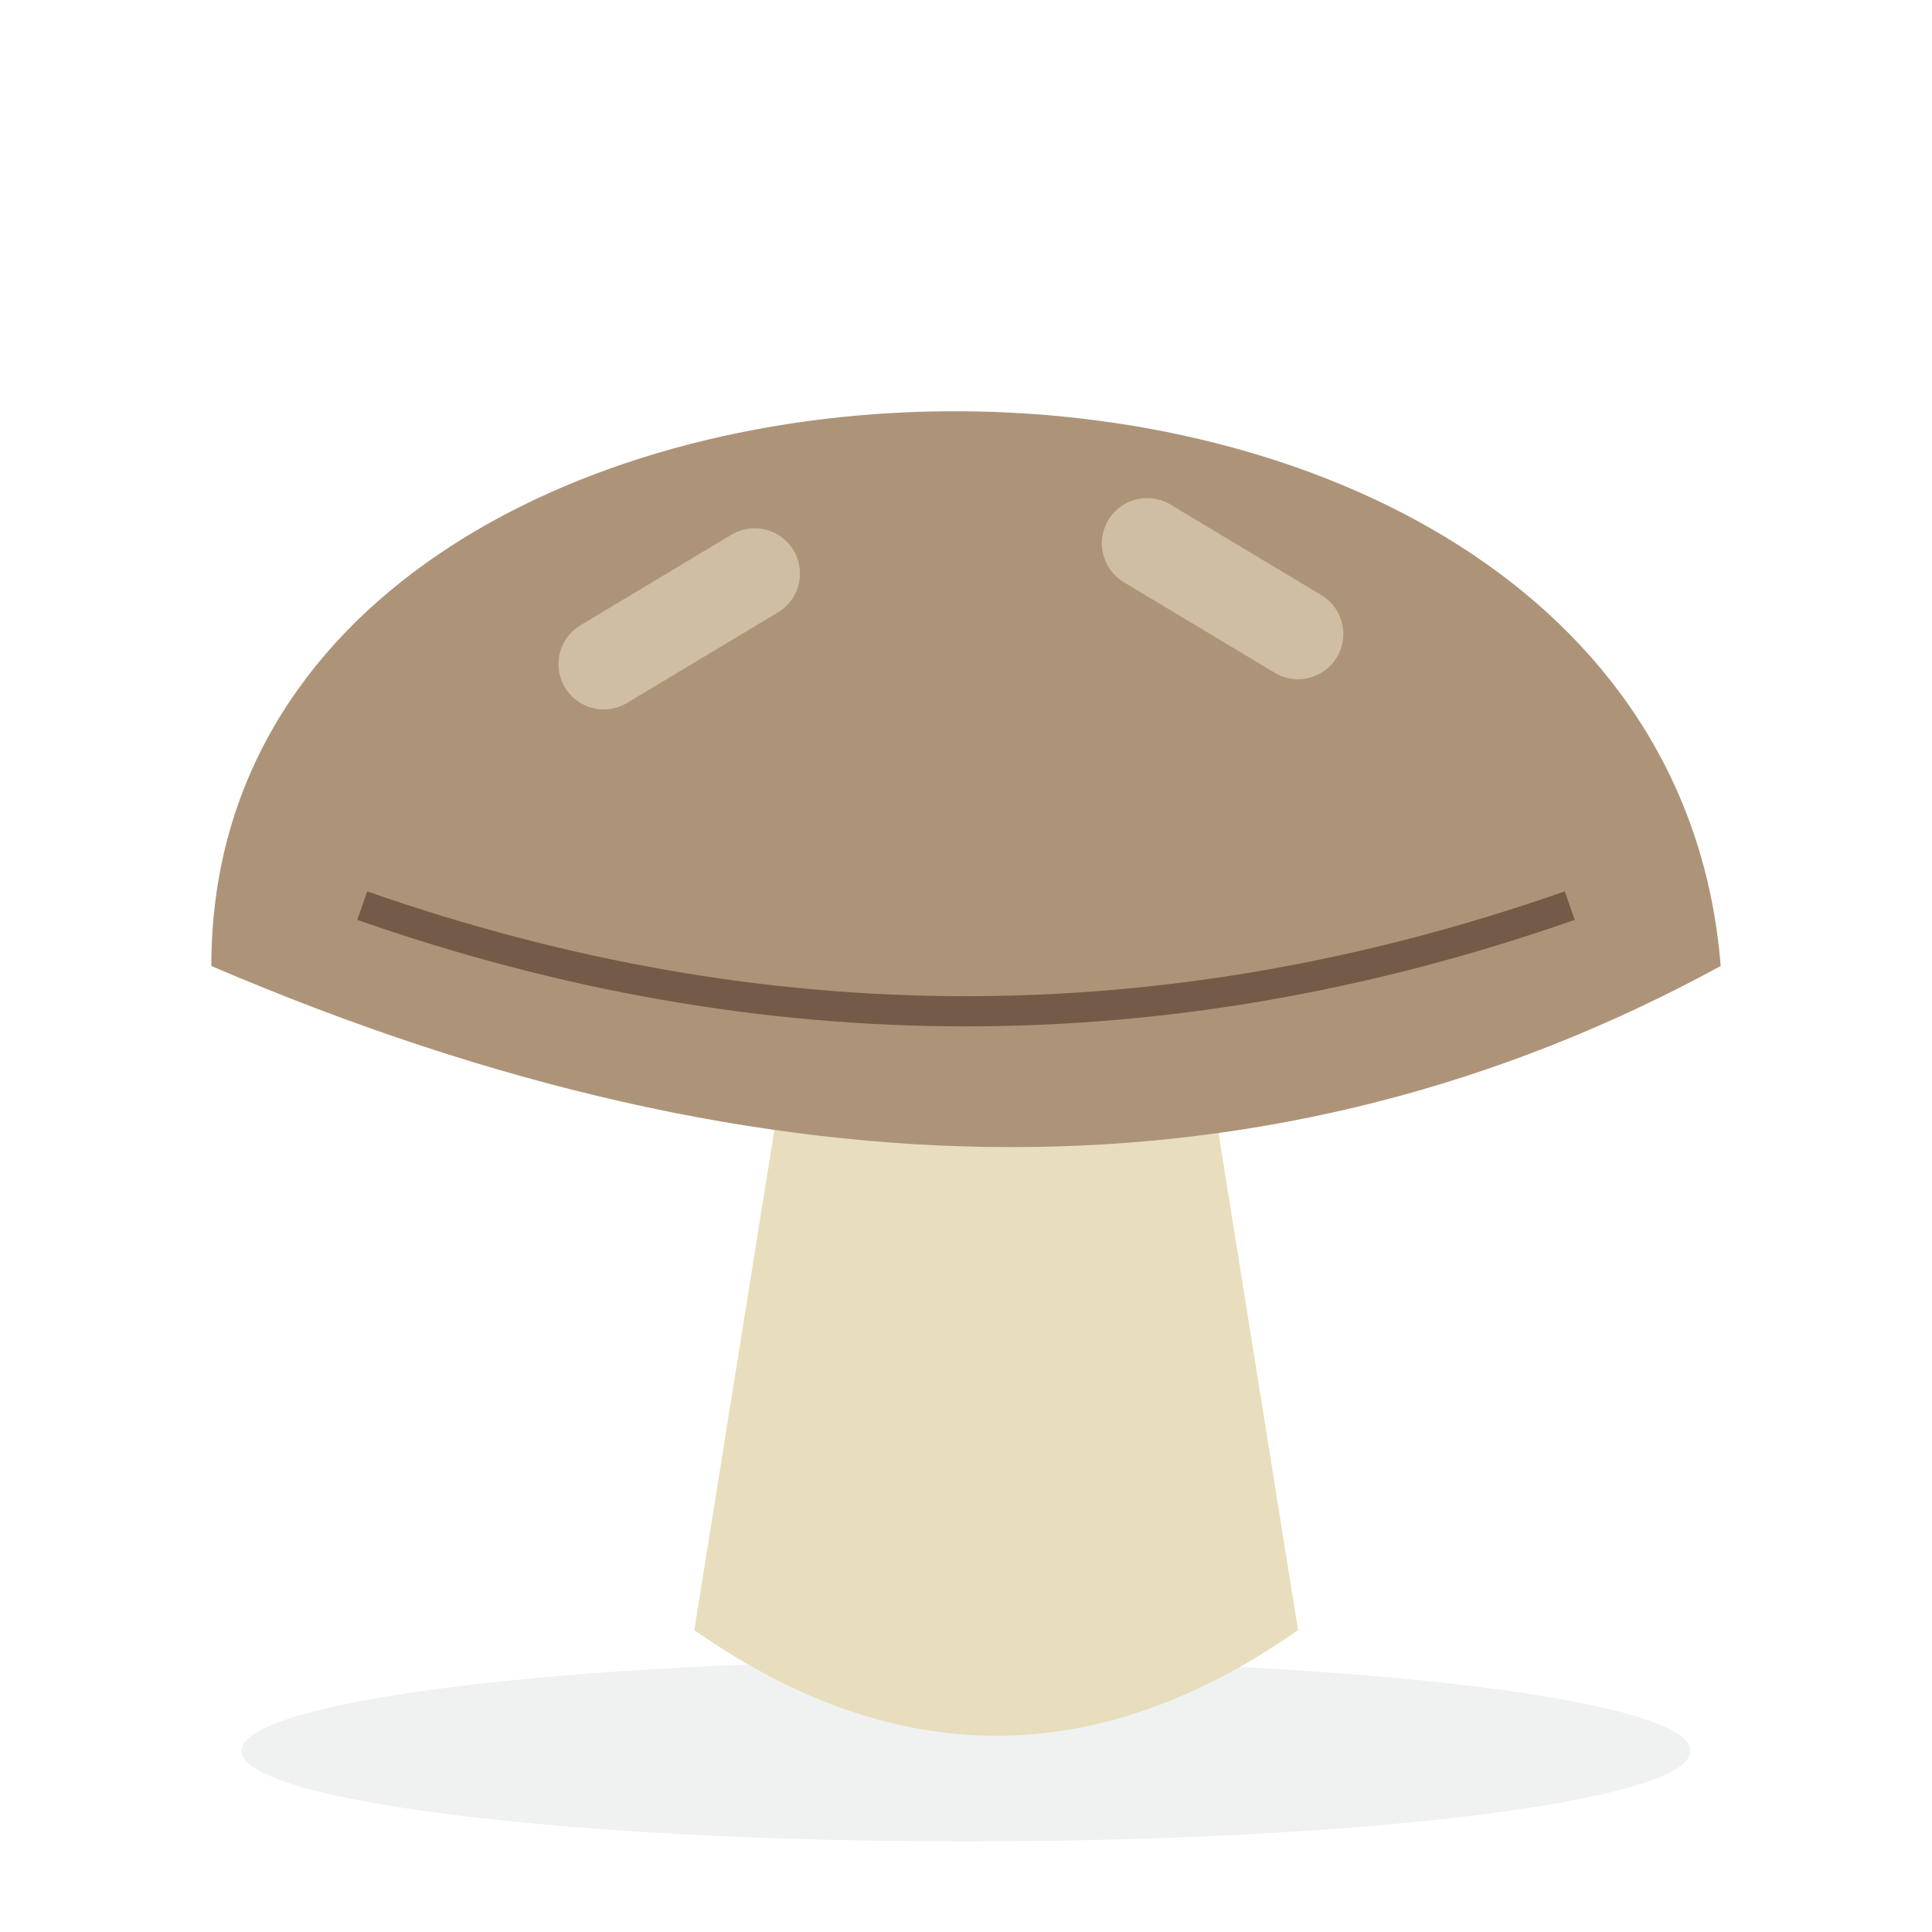
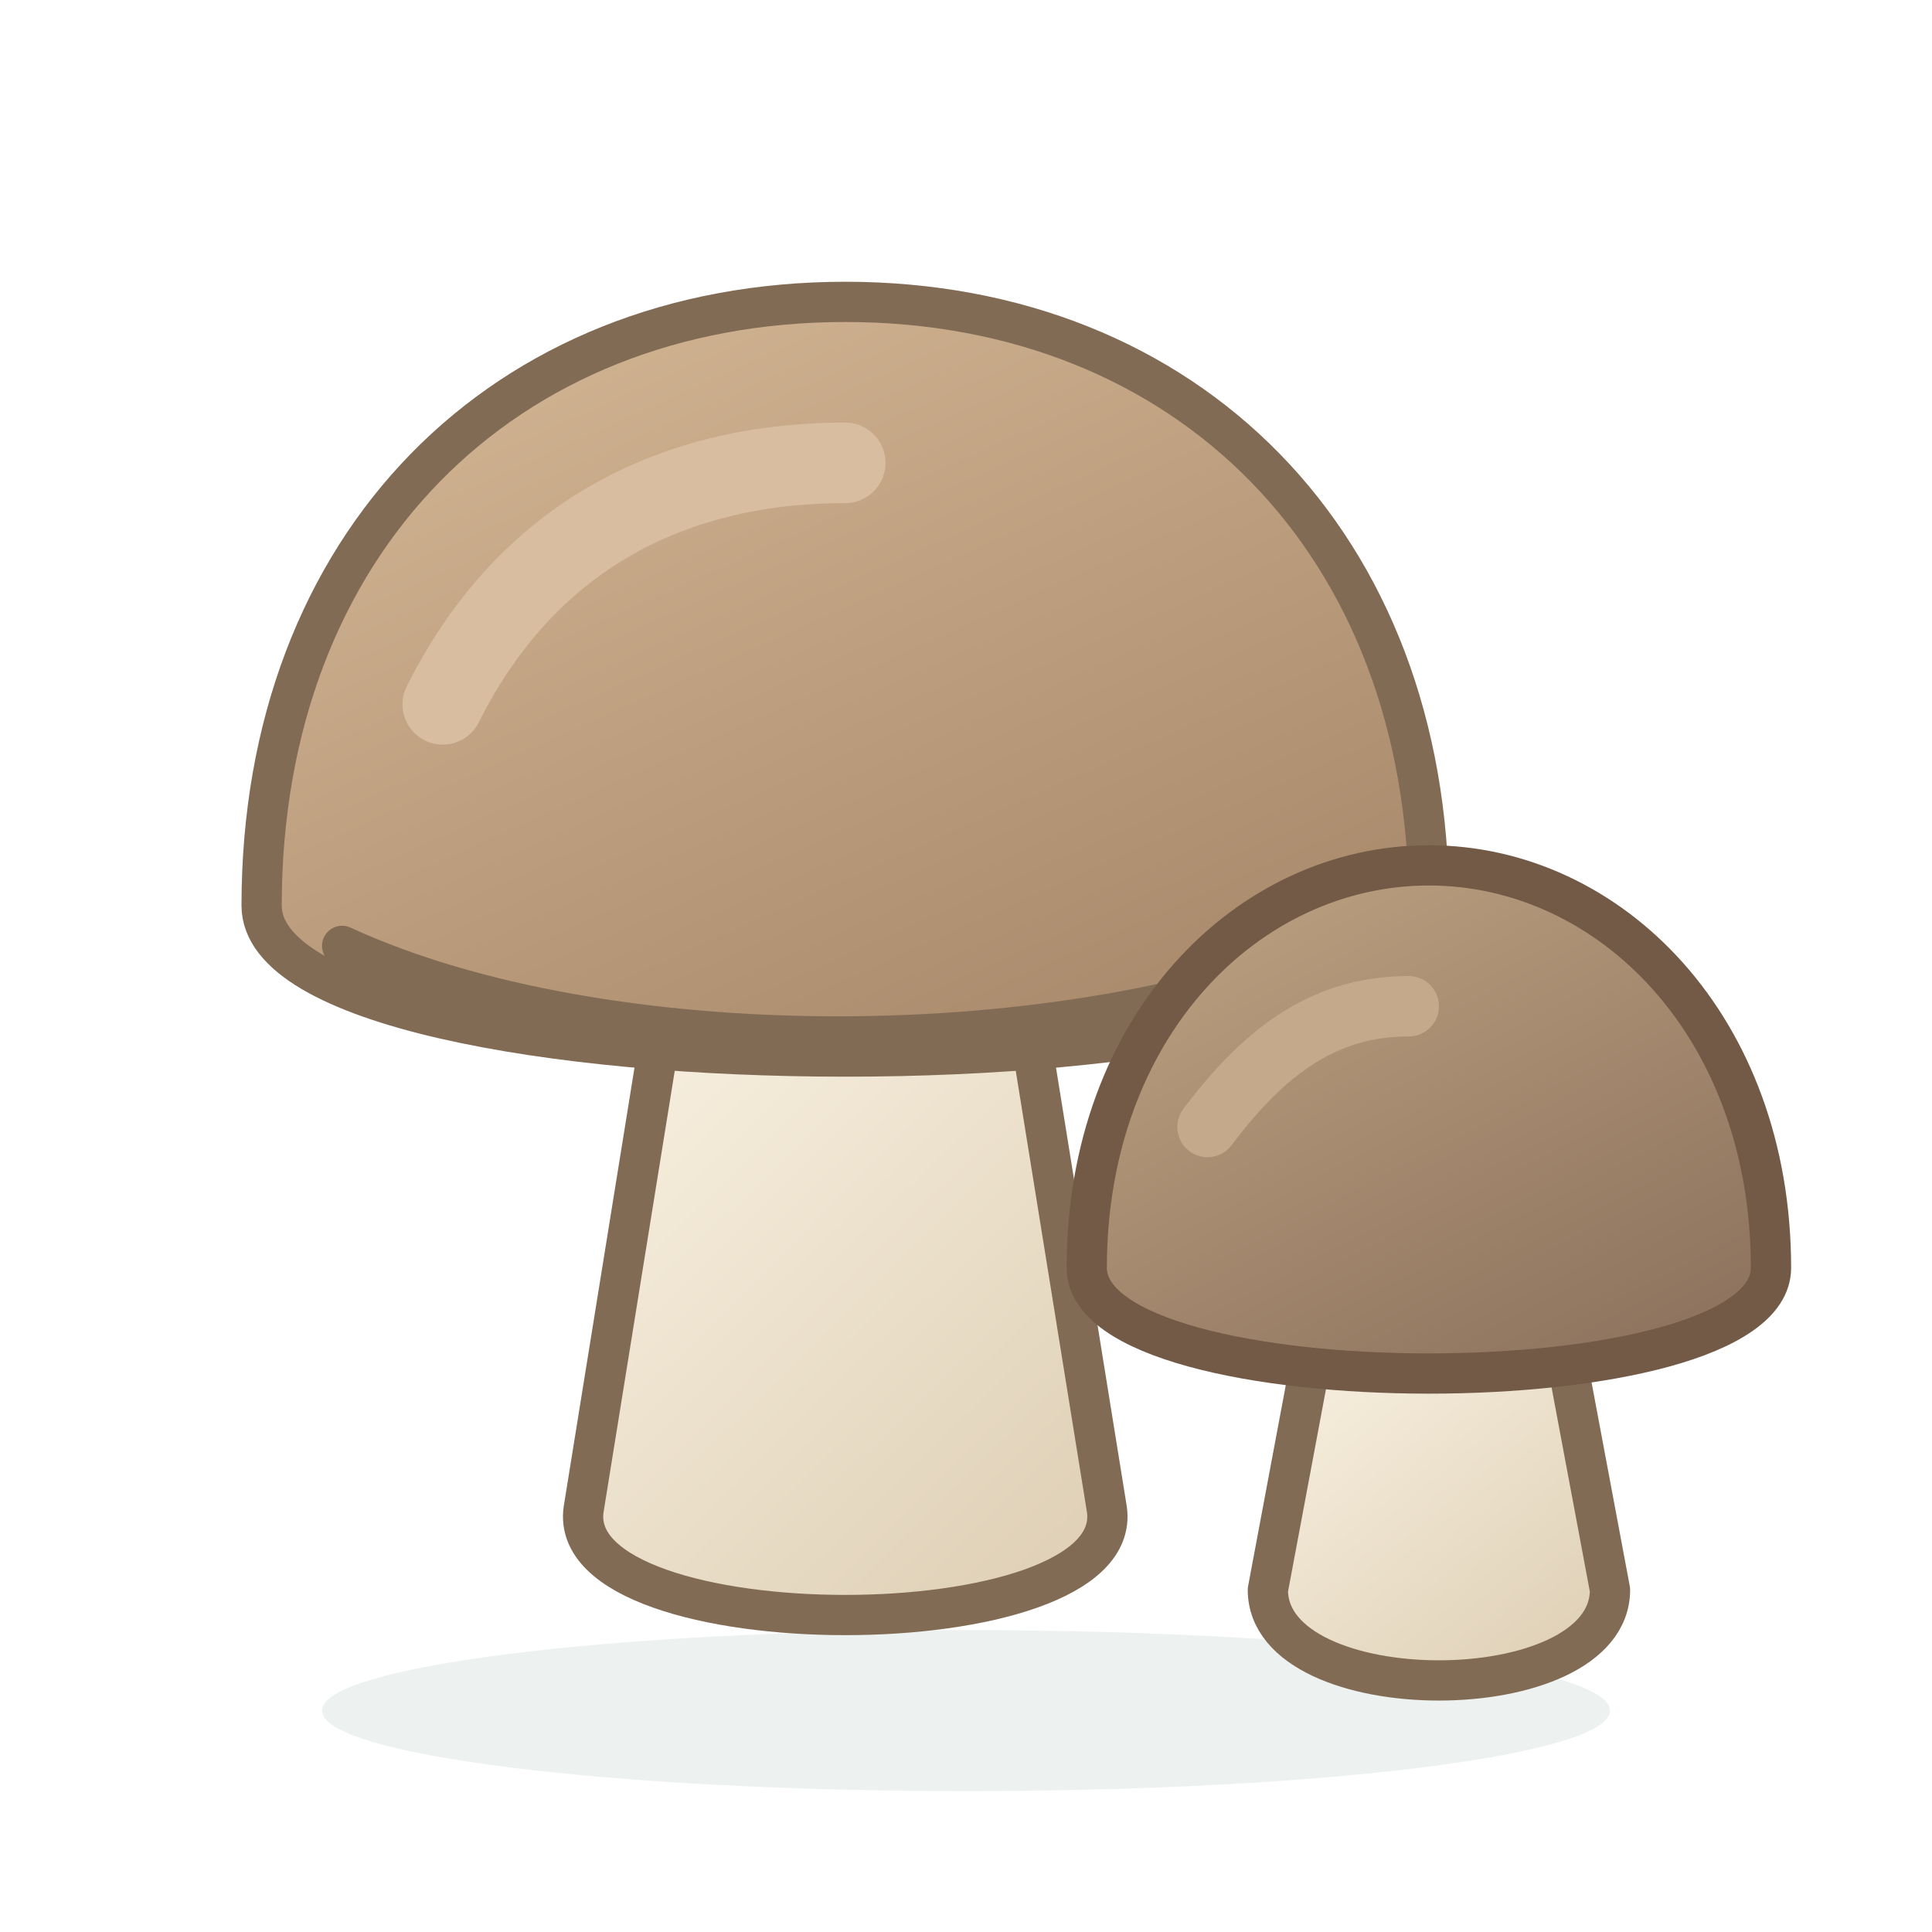
- <svg xmlns="http://www.w3.org/2000/svg" viewBox="0 0 64 64">
-   <ellipse cx="32" cy="58" rx="24" ry="3" fill="#2e563a" opacity=".08" />
-   <path d="m27 29-4 25q10 7 20 0l-4-25" fill="#e8debd" />
-   <path d="M7 32C7 8 55 7 57 32q-22 12-50 0Z" fill="#ad9479" />
-   <path d="M12 30q20 7 40 0" stroke="#735b48" fill="none" />
-   <path d="m20 22 5-3m13-1 5 3" stroke="#cfbea3" stroke-width="3" stroke-linecap="round" />
+ <svg xmlns="http://www.w3.org/2000/svg" viewBox="0 0 96 96" fill="none" stroke-width="2" stroke-linecap="round" stroke-linejoin="round">
+   <defs>
+     <linearGradient id="mushroom-tone-0" x1=".15" y1="0" x2=".85" y2="1">
+       <stop stop-color="#D3B694" />
+       <stop offset="1" stop-color="#A68769" />
+     </linearGradient>
+     <linearGradient id="mushroom-tone-1" x1=".15" y1="0" x2=".85" y2="1">
+       <stop stop-color="#BDA181" />
+       <stop offset="1" stop-color="#8C725D" />
+     </linearGradient>
+     <linearGradient id="mushroom-tone-2" x1=".15" y1="0" x2=".85" y2="1">
+       <stop stop-color="#FAF3E4" />
+       <stop offset="1" stop-color="#DFD0B6" />
+     </linearGradient>
+   </defs>
+   <ellipse cx="48" cy="85" rx="32" ry="4" fill="#759482" opacity=".13" />
+   <path d="m34 44-5 31c-1 7 27 7 26 0l-5-31" fill="url(#mushroom-tone-2)" stroke="#826B55" />
+   <path d="M13 45c0-18 12-30 29-30s29 12 29 30c0 10-58 10-58 0Z" fill="url(#mushroom-tone-0)" stroke="#826B55" />
+   <path d="M22 35c4-8 11-12 20-12" stroke="#D8BDA0" stroke-width="4" />
+   <path d="M17 47c13 6 36 6 50 0" stroke="#826B55" />
+   <path d="m66 63-3 16c0 6 17 6 17 0l-3-16" fill="url(#mushroom-tone-2)" stroke="#826B55" />
+   <path d="M54 63c0-12 8-20 17-20s17 8 17 20c0 7-34 7-34 0Z" fill="url(#mushroom-tone-1)" stroke="#725A47" />
+   <path d="M60 56c3-4 6-6 10-6" stroke="#C5A98B" stroke-width="3" />
</svg>
